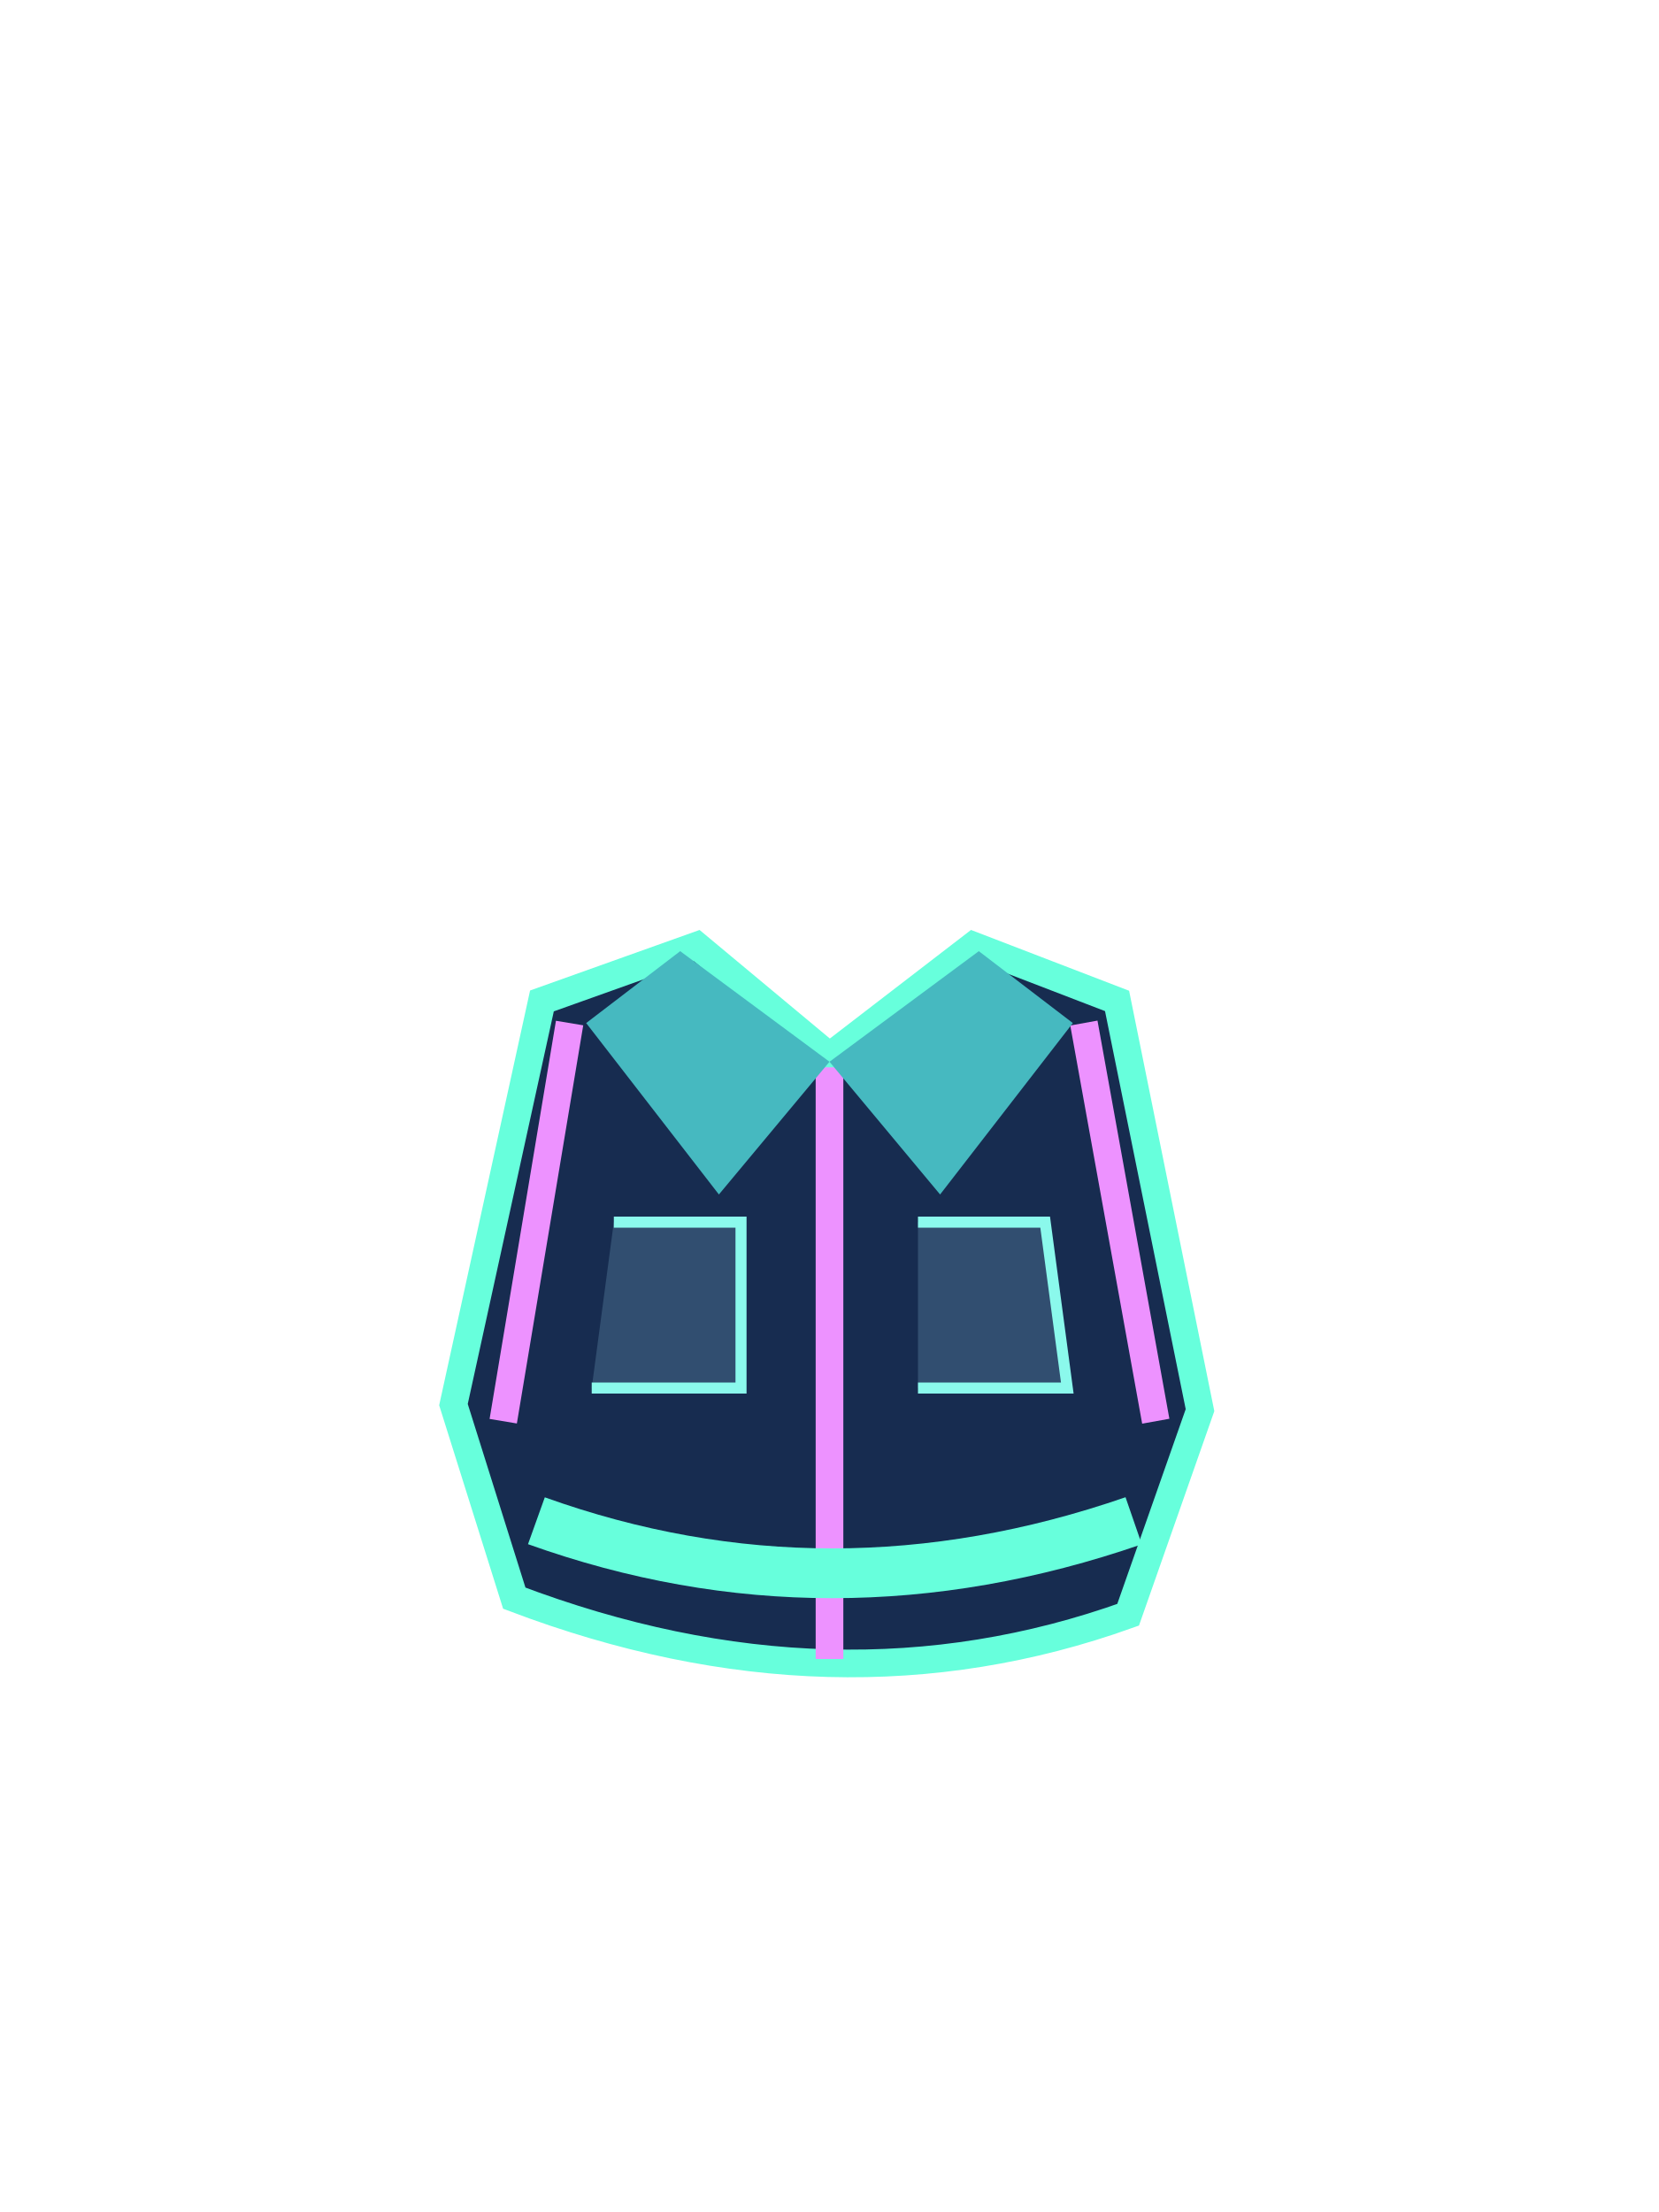
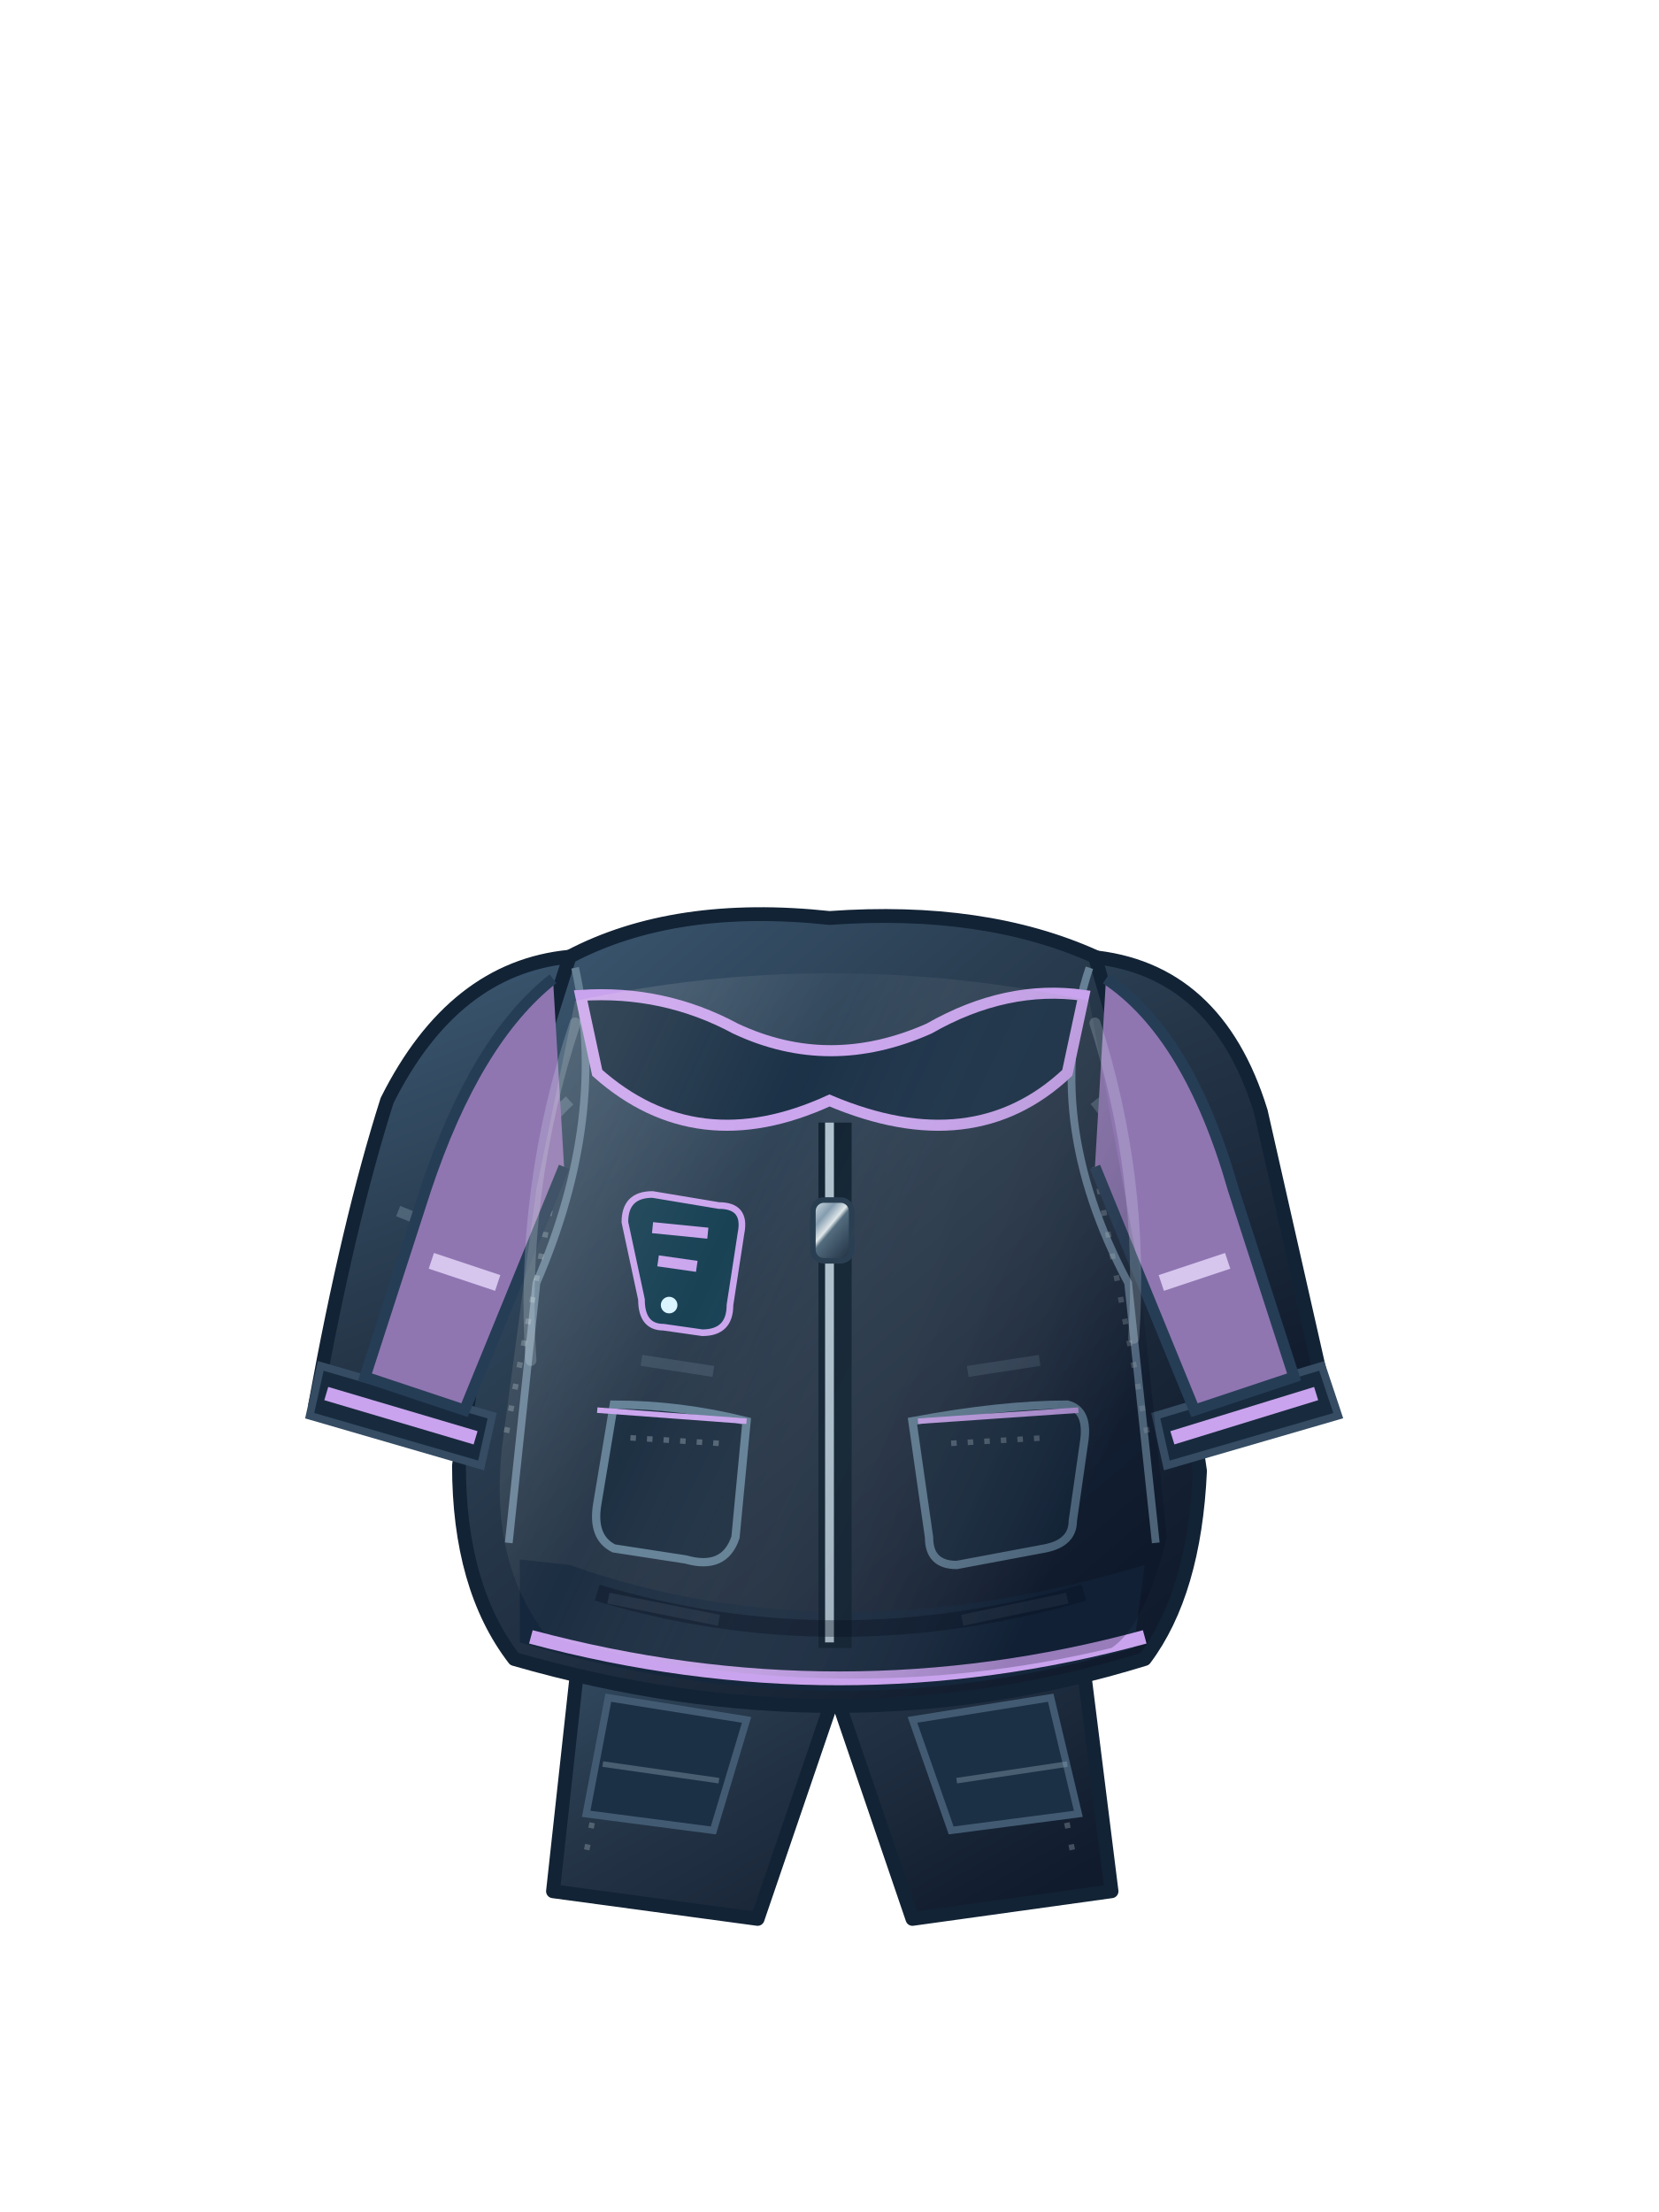
<svg xmlns="http://www.w3.org/2000/svg" viewBox="0 0 300 400">
-   <path d="M98 181L126 171L150 191L176 171L202 181L217 255L204 292Q151 311 93 289L82 254Z" fill="#172c50" stroke="#67ffdc" stroke-width="5" />
-   <path d="M103 185L91 257M196 185L209 257M150 193V300" stroke="#ed92ff" stroke-width="5" />
-   <path d="M111 221h23v30h-27M166 221h23l4 30h-27" fill="#314e70" stroke="#8bf9ec" stroke-width="2" />
-   <path d="M97 275Q150 294 205 275" stroke="#67ffdc" fill="none" stroke-width="9" />
-   <path d="M123 172l27 20-20 24-24-31M177 172l-27 20 20 24 24-31" fill="#46b9c0" />
+   <defs>
+     <radialGradient id="skin" cx=".32" cy=".2" r=".85">
+       <stop stop-color="#eac086" />
+       <stop offset=".55" stop-color="#93603e" />
+       <stop offset="1" stop-color="#392b37" />
+     </radialGradient>
+     <linearGradient id="cloth" x2=".8" y2="1">
+       <stop stop-color="#3d5b75" />
+       <stop offset=".5" stop-color="#253648" />
+       <stop offset="1" stop-color="#101b2d" />
+     </linearGradient>
+     <linearGradient id="metal" x2=".75" y2="1">
+       <stop stop-color="#dce6e9" />
+       <stop offset=".3" stop-color="#7e98ac" />
+       <stop offset=".48" stop-color="#e1e9eb" />
+       <stop offset=".55" stop-color="#496477" />
+       <stop offset="1" stop-color="#192c40" />
+     </linearGradient>
+     <linearGradient id="trim" x2="1" y2="1">
+       <stop stop-color="#edfcff" />
+       <stop offset=".4" stop-color="#c9a3ed" />
+       <stop offset="1" stop-color="#287c9f" />
+     </linearGradient>
+     <linearGradient id="leather" x2=".8" y2="1">
+       <stop stop-color="#c59269" />
+       <stop offset=".5" stop-color="#855339" />
+       <stop offset="1" stop-color="#392722" />
+     </linearGradient>
+     <linearGradient id="hair" x2=".3" y2="1">
+       <stop stop-color="#8f5a36" />
+       <stop offset=".6" stop-color="#492b25" />
+       <stop offset="1" stop-color="#241b22" />
+     </linearGradient>
+     <radialGradient id="lens" cx=".3" cy=".15">
+       <stop stop-color="#84d9ef" />
+       <stop offset=".6" stop-color="#153e64" />
+       <stop offset="1" stop-color="#09182b" />
+     </radialGradient>
+   </defs>
+   <g stroke="#122335" stroke-width="2.5" stroke-linejoin="round">
+     <path d="M107 278Q150 271 193 278L201 342L165 347L151 306L137 347L100 342Z" fill="url(#cloth)" />
+     <path d="M103 173Q82 175 70 199Q63 221 57 254L88 264L105 221ZM197 173Q220 175 228 201L240 254L210 264L194 221Z" fill="url(#cloth)" />
+     <path d="M103 173Q122 163 150 166Q178 164 198 173L209 211L217 266Q216 288 207 300Q152 317 93 300Q83 287 83 265L91 211Z" fill="url(#cloth)" />
+   </g>
+   <path d="M104 175Q110 202 97 232L92 279M197 175Q188 202 204 232L209 279" fill="none" stroke="#668096" stroke-width="1.4" />
+   <path d="M105 180Q120 179 133 186Q150 194 168 186Q182 178 196 180L193 194Q176 210 150 199Q126 210 108 194Z" fill="#142b41" stroke="#c9a3ed" stroke-width="2" />
+   <path d="M103 199Q91 210 92 230M198 199Q210 214 208 230M72 219l15 6m131-6-12 6" fill="none" stroke="#a4bdd0" opacity=".28" stroke-width="2" />
+   <path d="M103 283Q151 300 207 283L205 298Q151 314 94 297L94 282Z" fill="#15273c" />
+   <path d="M96 296Q152 311 207 296" fill="none" stroke="#c9a3ed" stroke-width="2.5" />
+   <path d="M151 203V298" stroke="#081a2a" stroke-width="6" />
+   <path d="M150 203V297" stroke="#adc1cd" stroke-width="1.6" />
+   <path d="M111 254Q123 254 135 257L133 278Q131 284 124 282L111 280Q107 278 108 272ZM165 257Q181 254 193 254Q197 255 196 261L194 275Q194 279 189 280L173 283Q168 283 168 278Z" fill="#172a3d" stroke="#607e94" stroke-width="1.5" />
+   <path d="M108 255l27 2m31 0 29-2" stroke="#c9a3ed" stroke-width="1" />
+   <path d="M114 260l16 1m42 0 17-1" stroke="#b7c6cf" opacity=".35" stroke-dasharray="1 2" />
+   <rect x="147" y="217" width="7" height="11" rx="2" fill="url(#metal)" stroke="#1c3347" />
+   <path d="M118 216L130 218Q135 218 134 223L132 236Q132 241 127 241L120 240Q116 240 116 235L113 221Q113 216 118 216Z" fill="#123c50" stroke="#c9a3ed" stroke-width="1.2" />
+   <path d="M118 222l10 1m-9 5 7 1" stroke="#c9a3ed" stroke-width="2" />
+   <circle cx="121" cy="236" r="1.5" fill="#d8f5ff" />
+   <path d="M58 247L89 256L87 265L56 256ZM209 256L239 247L242 256L211 265Z" fill="#182b3e" stroke="#354c63" stroke-width="1.4" />
+   <path d="M59 252L86 260M212 260L238 252" stroke="#c9a3ed" stroke-width="2.5" />
+   <path d="M101 211L91 262M198 211L208 262M111 310L106 335M189 310L194 335" fill="none" stroke="#dce8ed" opacity=".25" stroke-dasharray="1 3" />
+   <path d="M110 307L135 311L129 331L106 328ZM165 311L190 307L195 328L172 331Z" fill="#1c3045" stroke="#425b72" stroke-width="1.3" />
+   <path d="M109 319l21 3m43 0 20-3" stroke="#8ca4b5" opacity=".4" />
+   <path d="M116 246l13 2m46 0 13-2M110 289l20 4m44 0 19-4" stroke="#7a94a8" opacity=".22" stroke-width="2" />
+   <path d="M100 177Q86 188 77 215L66 249L84 255L102 211M200 177Q215 187 223 215L234 249L216 255L198 211" fill="#8f76b1" stroke="#263d56" stroke-width="2" />
+   <path d="M78 228l12 4m120 0 12-4" stroke="#d6c6ed" stroke-width="3" />
+   <defs>
+     <linearGradient id="wardrobe-satin" x1="0" y1="0" x2="1" y2=".5">
+       <stop stop-color="#fff2dd" stop-opacity=".19" />
+       <stop offset=".42" stop-color="#fff" stop-opacity=".03" />
+       <stop offset="1" stop-color="#050c20" stop-opacity=".25" />
+     </linearGradient>
+     <linearGradient id="wardrobe-fold">
+       <stop stop-color="#fff0e1" stop-opacity=".3" />
+       <stop offset=".4" stop-color="#fff" stop-opacity="0" />
+       <stop offset="1" stop-color="#080c26" stop-opacity=".3" />
+     </linearGradient>
+   </defs>
+   <g id="wardrobe-finish">
+     <path d="M104 181Q150 171 197 181L206 230L211 278Q207 294 201 298Q151 310 99 296Q88 282 91 260L97 215Z" fill="url(#wardrobe-satin)" />
+     <path d="M104 185Q94 215 96 246M198 185Q207 213 205 242" fill="none" stroke="#e9f5fa" stroke-opacity=".2" stroke-width="2" stroke-linecap="round" />
+     <path d="M108 288Q151 301 196 288" fill="none" stroke="#050b19" stroke-opacity=".32" stroke-width="3" />
+   </g>
</svg>
